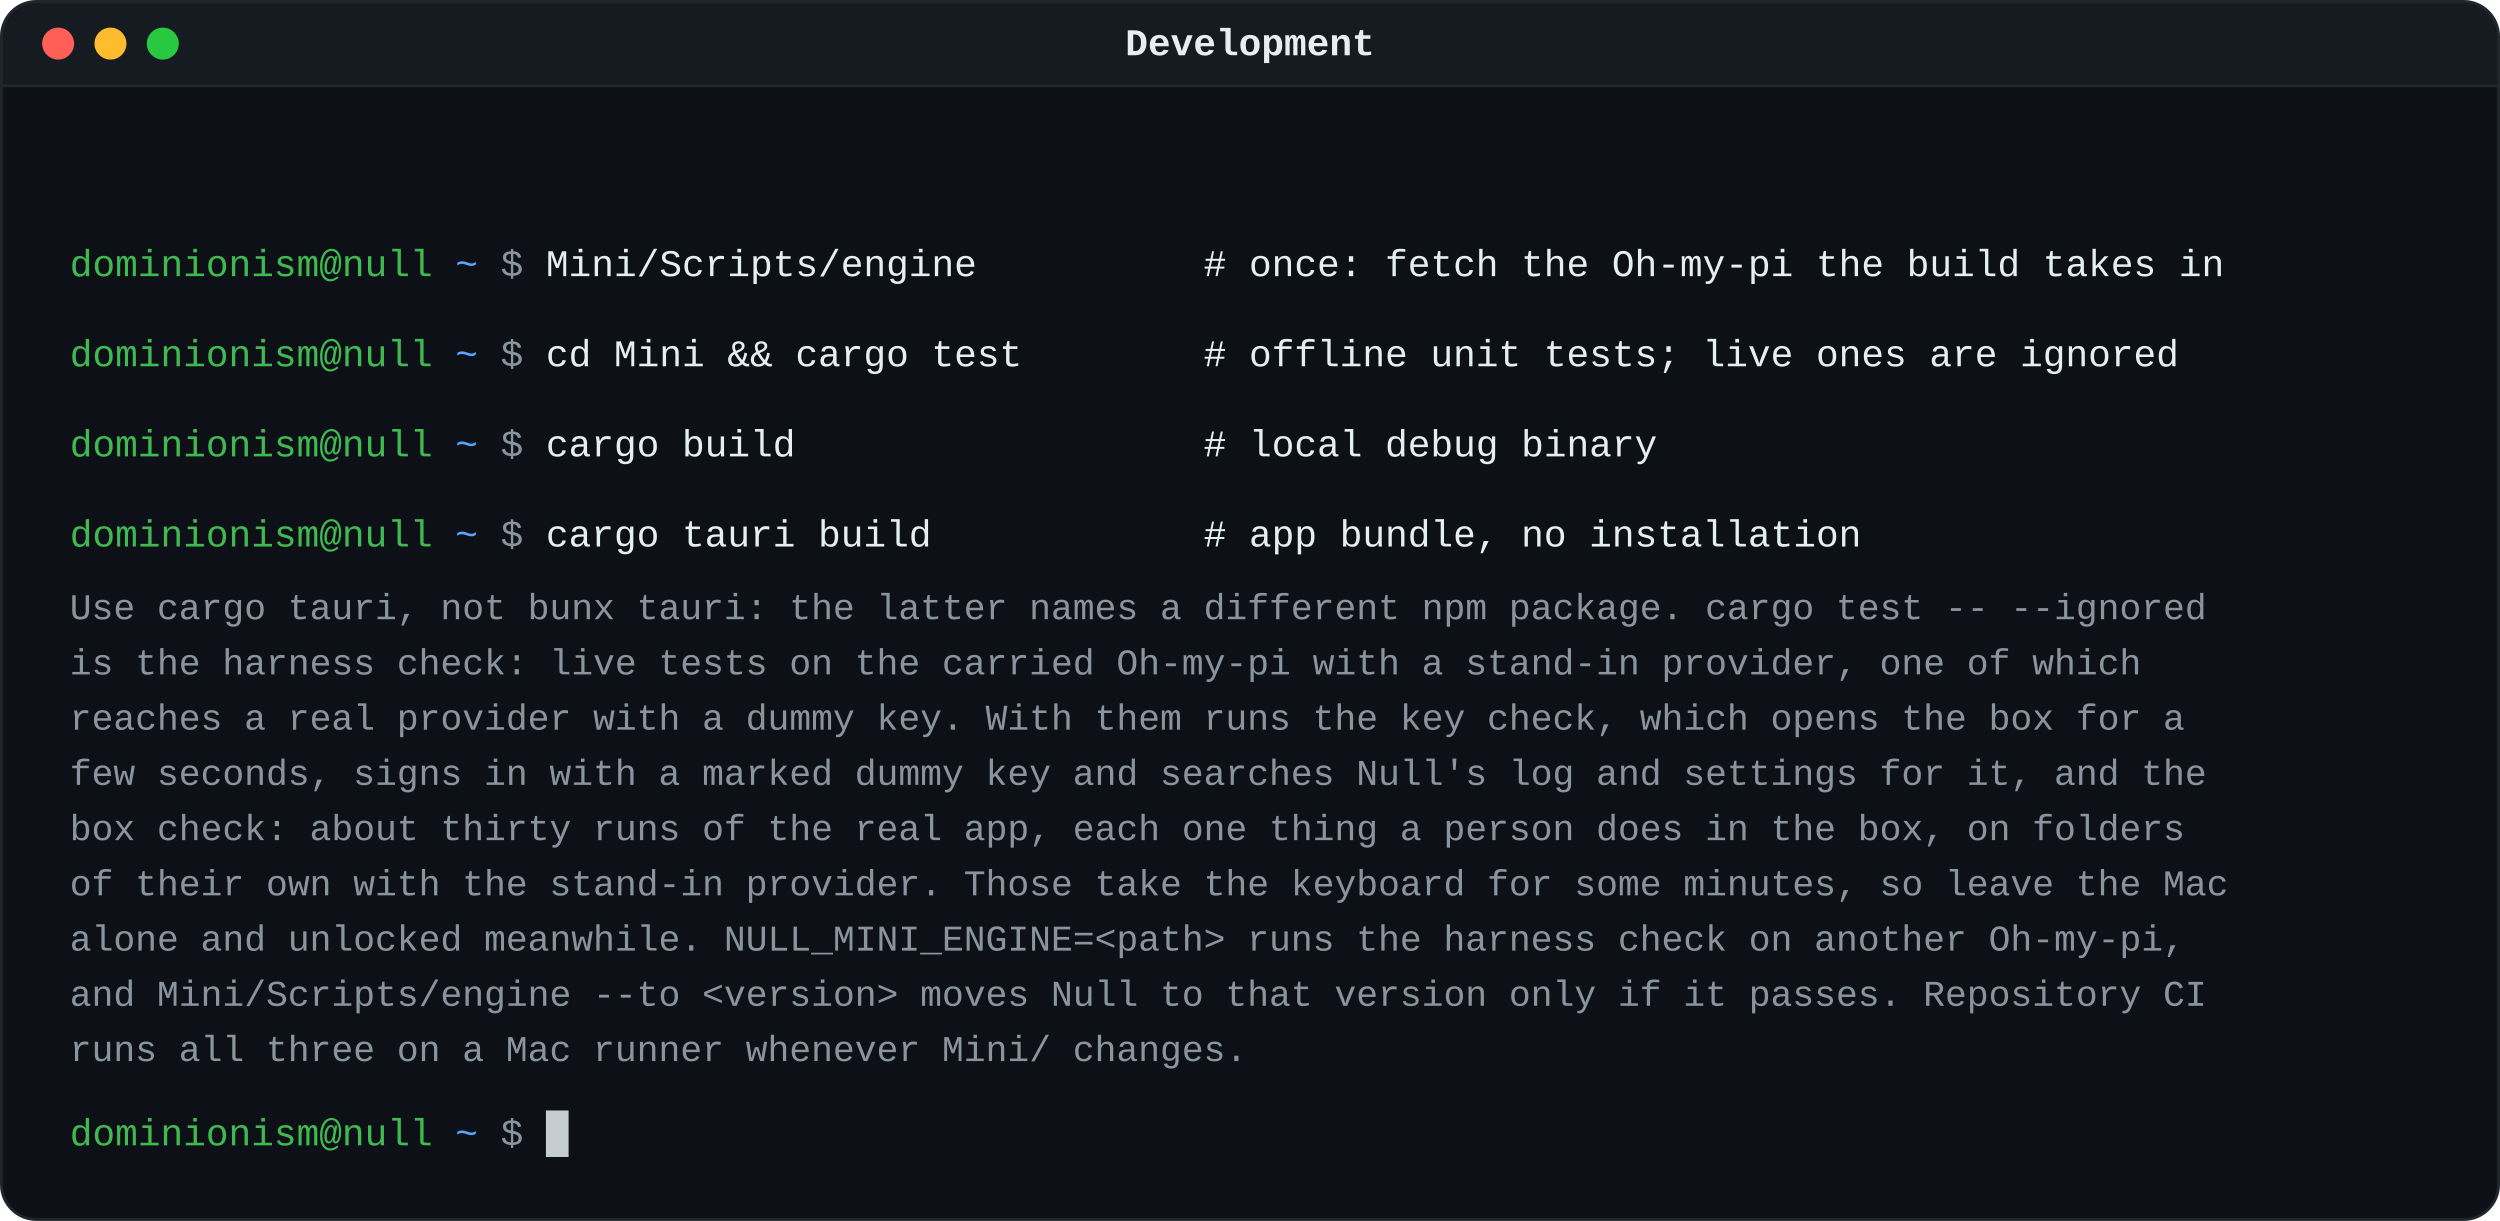
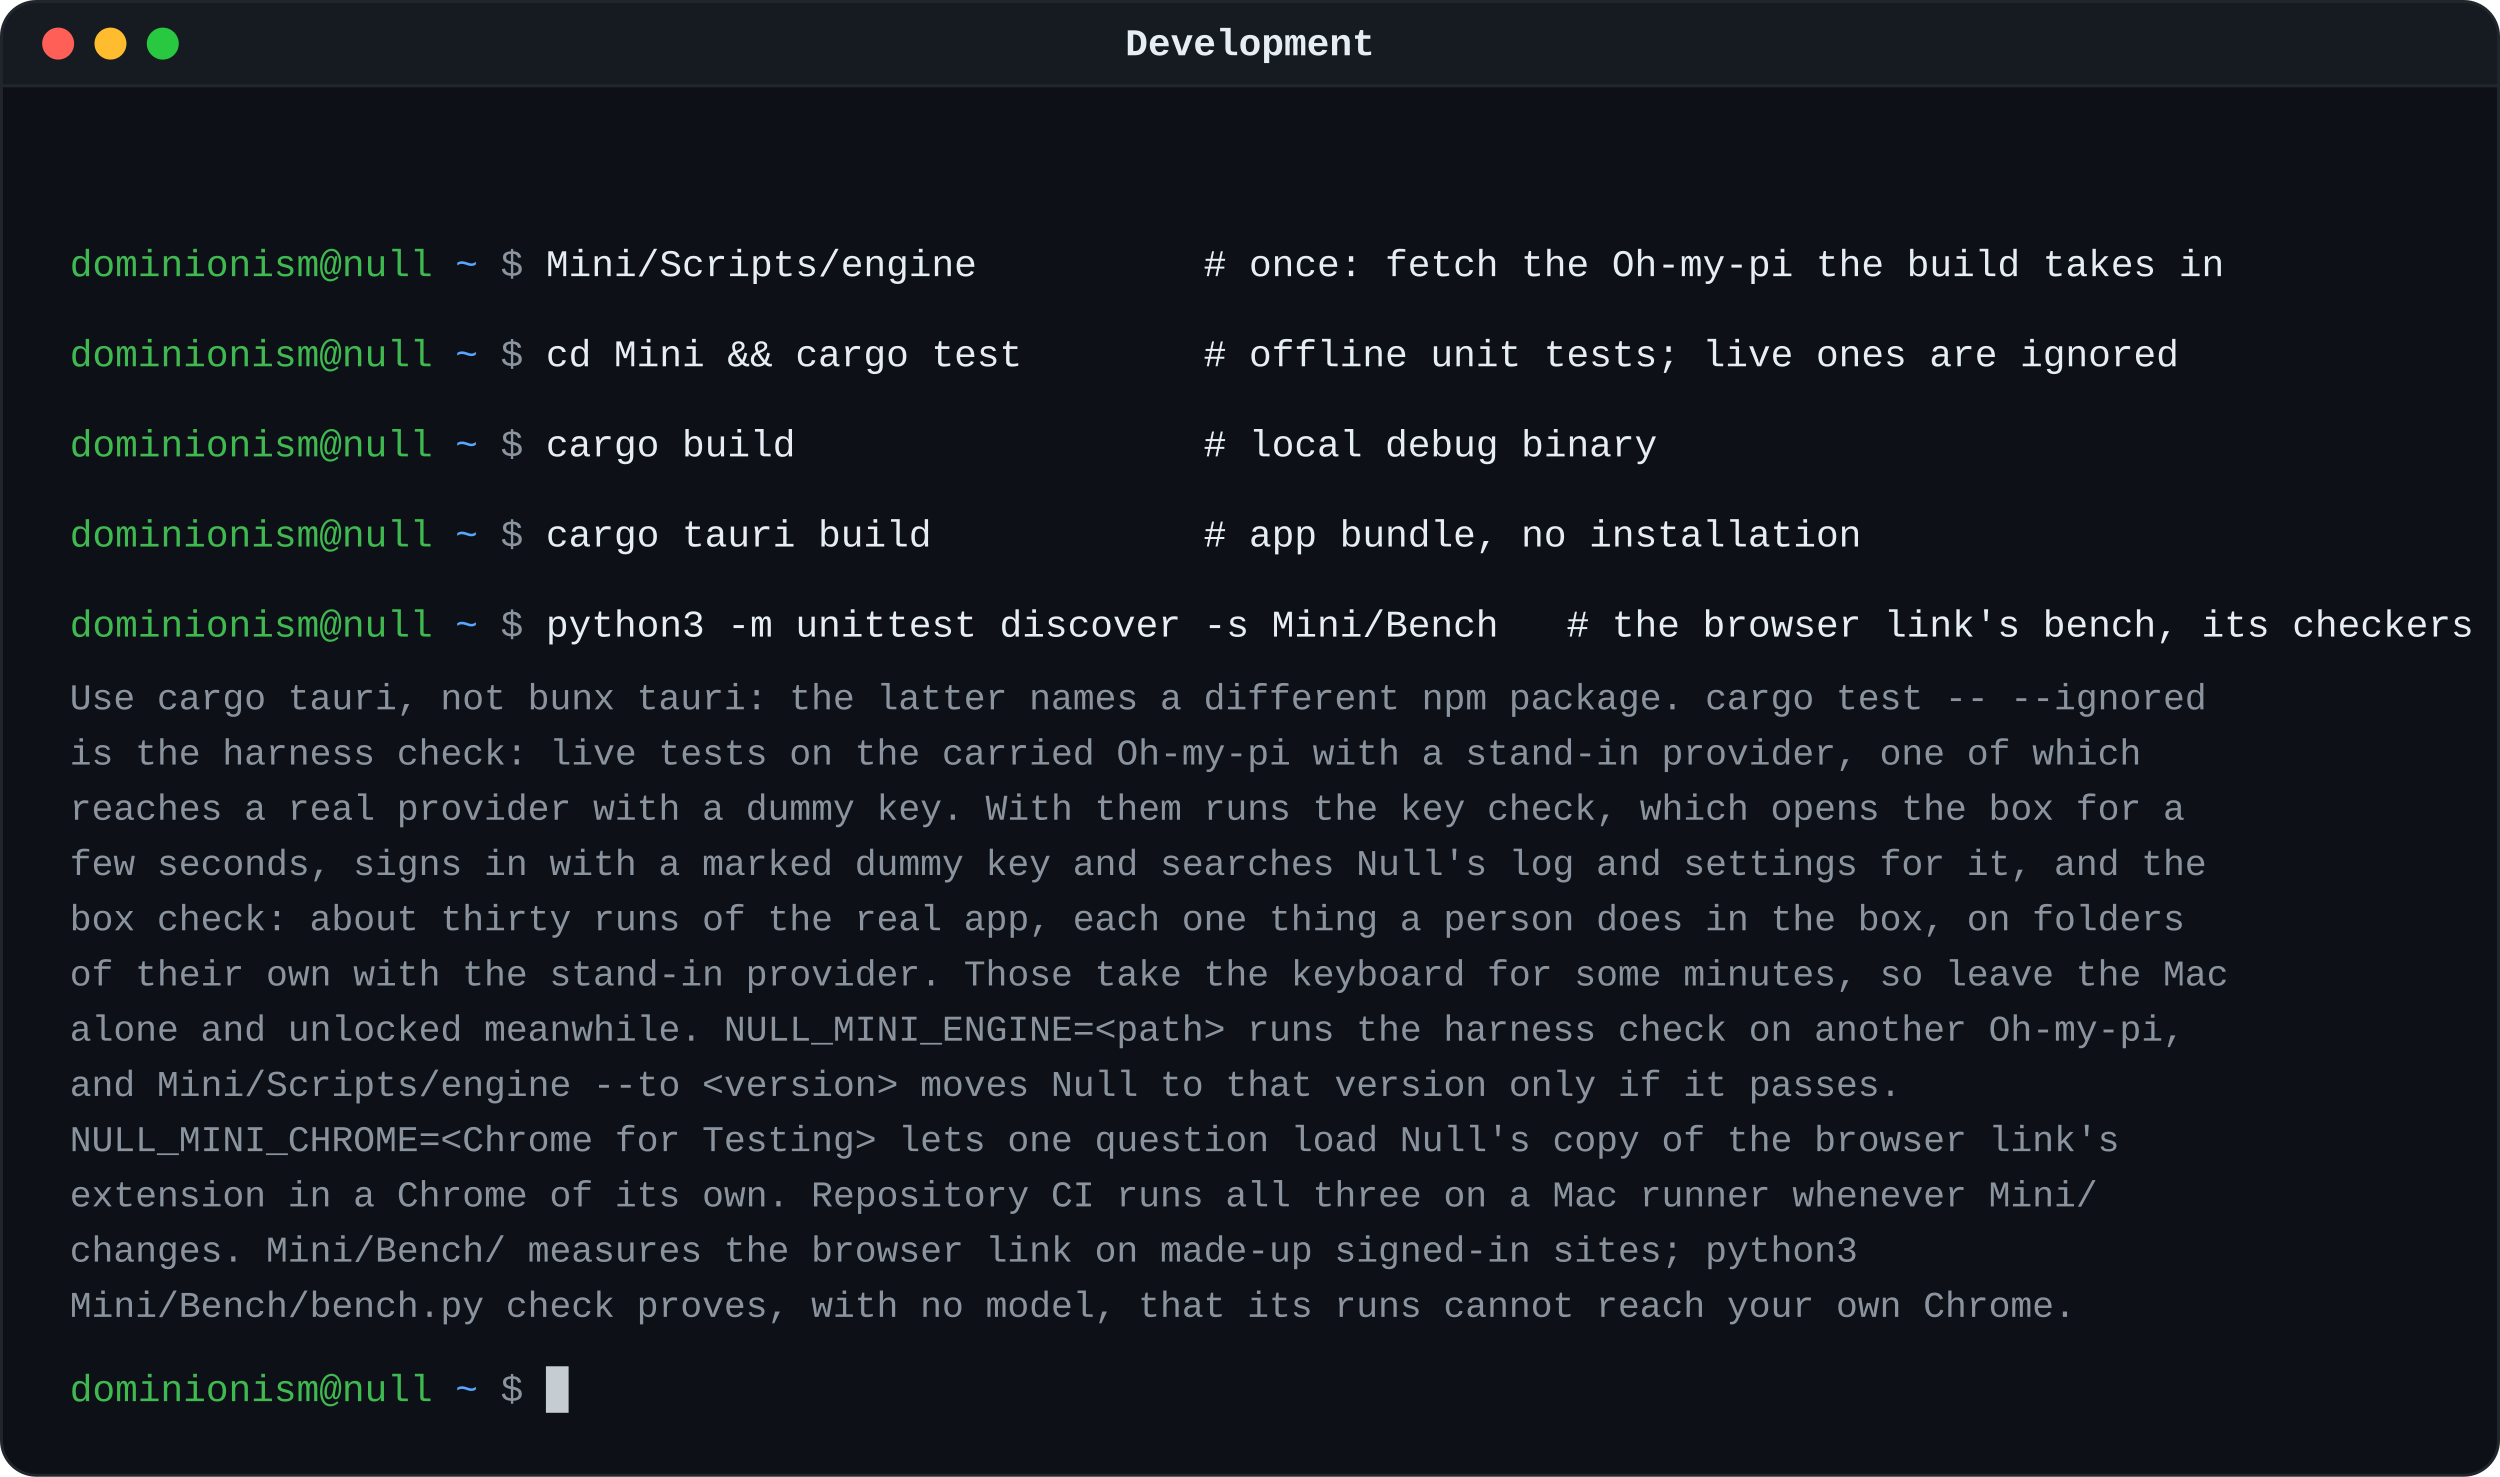
- <svg xmlns="http://www.w3.org/2000/svg" viewBox="0 0 860 420" width="860" height="420" fill="none" role="img" aria-label="Development. $ Mini/Scripts/engine          # once: fetch the Oh-my-pi the build takes in $ cd Mini &amp;&amp; cargo test        # offline unit tests; live ones are ignored $ cargo build                  # local debug binary $ cargo tauri build            # app bundle, no installation Use cargo tauri, not bunx tauri: the latter names a different npm package. cargo test -- --ignored is the harness check: live tests on the carried Oh-my-pi with a stand-in provider, one of which reaches a real provider with a dummy key. With them runs the key check, which opens the box for a few seconds, signs in with a marked dummy key and searches Null's log and settings for it, and the box check: about thirty runs of the real app, each one thing a person does in the box, on folders of their own with the stand-in provider. Those take the keyboard for some minutes, so leave the Mac alone and unlocked meanwhile. NULL_MINI_ENGINE=&lt;path&gt; runs the harness check on another Oh-my-pi, and Mini/Scripts/engine --to &lt;version&gt; moves Null to that version only if it passes. Repository CI runs all three on a Mac runner whenever Mini/ changes.">
+ <svg xmlns="http://www.w3.org/2000/svg" viewBox="0 0 860 508" width="860" height="508" fill="none" role="img" aria-label="Development. $ Mini/Scripts/engine          # once: fetch the Oh-my-pi the build takes in $ cd Mini &amp;&amp; cargo test        # offline unit tests; live ones are ignored $ cargo build                  # local debug binary $ cargo tauri build            # app bundle, no installation $ python3 -m unittest discover -s Mini/Bench   # the browser link's bench, its checkers Use cargo tauri, not bunx tauri: the latter names a different npm package. cargo test -- --ignored is the harness check: live tests on the carried Oh-my-pi with a stand-in provider, one of which reaches a real provider with a dummy key. With them runs the key check, which opens the box for a few seconds, signs in with a marked dummy key and searches Null's log and settings for it, and the box check: about thirty runs of the real app, each one thing a person does in the box, on folders of their own with the stand-in provider. Those take the keyboard for some minutes, so leave the Mac alone and unlocked meanwhile. NULL_MINI_ENGINE=&lt;path&gt; runs the harness check on another Oh-my-pi, and Mini/Scripts/engine --to &lt;version&gt; moves Null to that version only if it passes. NULL_MINI_CHROME=&lt;Chrome for Testing&gt; lets one question load Null's copy of the browser link's extension in a Chrome of its own. Repository CI runs all three on a Mac runner whenever Mini/ changes. Mini/Bench/ measures the browser link on made-up signed-in sites; python3 Mini/Bench/bench.py check proves, with no model, that its runs cannot reach your own Chrome.">
  <style>
    text { font-family: ui-monospace,SFMono-Regular,'SF Mono',Menlo,Consolas,'Liberation Mono',monospace; }
    .rise { animation: rise .35s ease-out both; }
    .fade { animation: fade .4s ease-out both; }
    .blink { animation: blink 1.1s steps(1) infinite; }
    @keyframes rise { from { opacity: 0; transform: translateY(4px); } }
    @keyframes fade { from { opacity: 0; } }
    @keyframes blink { 50% { opacity: 0; } }
    @keyframes hold { 0%, 99.9% { opacity: 1; } 100% { opacity: 0; } }
    @media (prefers-reduced-motion: reduce) { * { animation: none !important; } }
    .c0 { opacity: 0; transform: translateX(577.2px); animation: c0 4.070s steps(74, end) 0.350s both, hold 4.670s linear both; }
    @keyframes c0 { from { transform: translateX(0); } }
    .c1 { opacity: 0; transform: translateX(561.6px); animation: c1 3.960s steps(72, end) 5.170s both, hold 9.380s linear both; }
    @keyframes c1 { from { transform: translateX(0); } }
    .c2 { opacity: 0; transform: translateX(382.2px); animation: c2 2.695s steps(49, end) 9.880s both, hold 12.825s linear both; }
    @keyframes c2 { from { transform: translateX(0); } }
    .c3 { opacity: 0; transform: translateX(452.4px); animation: c3 3.190s steps(58, end) 13.325s both, hold 16.765s linear both; }
    @keyframes c3 { from { transform: translateX(0); } }
+     .c4 { opacity: 0; transform: translateX(663.0px); animation: c4 4.675s steps(85, end) 17.265s both, hold 22.190s linear both; }
+     @keyframes c4 { from { transform: translateX(0); } }
  </style>
  <clipPath id="win">
-     <rect x="0.5" y="0.5" width="859" height="419" rx="12" />
+     <rect x="0.5" y="0.5" width="859" height="507" rx="12" />
  </clipPath>
  <g clip-path="url(#win)">
-     <rect width="860" height="420" fill="#0D1117" />
+     <rect width="860" height="508" fill="#0D1117" />
    <rect width="860" height="30" fill="#161B22" />
    <path d="M0 29.5H860" stroke="#21262D" />
    <circle cx="20" cy="15.0" r="5.5" fill="#FF5F57" />
    <circle cx="38" cy="15.0" r="5.5" fill="#FEBC2E" />
    <circle cx="56" cy="15.0" r="5.5" fill="#28C840" />
    <text x="430.0" y="19.0" font-size="13" font-weight="600" fill="#E6EDF3" text-anchor="middle">Development</text>
    <text x="24.0" y="95" font-size="13" fill="#3FB950" textLength="124.8" lengthAdjust="spacing">dominionism@null</text>
    <text x="156.6" y="95" font-size="13" fill="#58A6FF">~</text>
    <text x="172.2" y="95" font-size="13" fill="#8B949E">$</text>
    <text x="187.8" y="95" font-size="13" fill="#E6EDF3" textLength="577.2" lengthAdjust="spacing" xml:space="preserve">Mini/Scripts/engine          # once: fetch the Oh-my-pi the build takes in</text>
    <clipPath id="c0-clip">
      <rect x="187.8" y="82" width="585.0" height="18" />
    </clipPath>
    <g clip-path="url(#c0-clip)">
      <g class="c0">
        <rect x="187.8" y="82" width="577.2" height="18" fill="#0D1117" />
        <rect x="187.8" y="83" width="7.8" height="16" fill="#E6EDF3" opacity=".85" />
      </g>
    </g>
    <text x="24.0" y="126" font-size="13" fill="#3FB950" textLength="124.8" lengthAdjust="spacing">dominionism@null</text>
    <text x="156.6" y="126" font-size="13" fill="#58A6FF">~</text>
    <text x="172.2" y="126" font-size="13" fill="#8B949E">$</text>
    <text x="187.8" y="126" font-size="13" fill="#E6EDF3" textLength="561.6" lengthAdjust="spacing" xml:space="preserve">cd Mini &amp;&amp; cargo test        # offline unit tests; live ones are ignored</text>
    <clipPath id="c1-clip">
      <rect x="187.8" y="113" width="569.4" height="18" />
    </clipPath>
    <g clip-path="url(#c1-clip)">
      <g class="c1">
        <rect x="187.8" y="113" width="561.6" height="18" fill="#0D1117" />
        <rect x="187.8" y="114" width="7.8" height="16" fill="#E6EDF3" opacity=".85" />
      </g>
    </g>
    <text x="24.0" y="157" font-size="13" fill="#3FB950" textLength="124.8" lengthAdjust="spacing">dominionism@null</text>
    <text x="156.6" y="157" font-size="13" fill="#58A6FF">~</text>
    <text x="172.2" y="157" font-size="13" fill="#8B949E">$</text>
    <text x="187.8" y="157" font-size="13" fill="#E6EDF3" textLength="382.2" lengthAdjust="spacing" xml:space="preserve">cargo build                  # local debug binary</text>
    <clipPath id="c2-clip">
      <rect x="187.8" y="144" width="390.0" height="18" />
    </clipPath>
    <g clip-path="url(#c2-clip)">
      <g class="c2">
        <rect x="187.8" y="144" width="382.2" height="18" fill="#0D1117" />
        <rect x="187.8" y="145" width="7.8" height="16" fill="#E6EDF3" opacity=".85" />
      </g>
    </g>
    <text x="24.0" y="188" font-size="13" fill="#3FB950" textLength="124.8" lengthAdjust="spacing">dominionism@null</text>
    <text x="156.6" y="188" font-size="13" fill="#58A6FF">~</text>
    <text x="172.2" y="188" font-size="13" fill="#8B949E">$</text>
    <text x="187.8" y="188" font-size="13" fill="#E6EDF3" textLength="452.4" lengthAdjust="spacing" xml:space="preserve">cargo tauri build            # app bundle, no installation</text>
    <clipPath id="c3-clip">
      <rect x="187.8" y="175" width="460.2" height="18" />
    </clipPath>
    <g clip-path="url(#c3-clip)">
      <g class="c3">
        <rect x="187.8" y="175" width="452.4" height="18" fill="#0D1117" />
        <rect x="187.8" y="176" width="7.8" height="16" fill="#E6EDF3" opacity=".85" />
      </g>
    </g>
-     <text x="24" y="213.0" font-size="12.5" fill="#8B949E">Use cargo tauri, not bunx tauri: the latter names a different npm package. cargo test -- --ignored</text>
-     <text x="24" y="232.0" font-size="12.5" fill="#8B949E">is the harness check: live tests on the carried Oh-my-pi with a stand-in provider, one of which</text>
-     <text x="24" y="251.0" font-size="12.5" fill="#8B949E">reaches a real provider with a dummy key. With them runs the key check, which opens the box for a</text>
-     <text x="24" y="270.0" font-size="12.5" fill="#8B949E">few seconds, signs in with a marked dummy key and searches Null's log and settings for it, and the</text>
-     <text x="24" y="289.0" font-size="12.5" fill="#8B949E">box check: about thirty runs of the real app, each one thing a person does in the box, on folders</text>
-     <text x="24" y="308.0" font-size="12.5" fill="#8B949E">of their own with the stand-in provider. Those take the keyboard for some minutes, so leave the Mac</text>
-     <text x="24" y="327.0" font-size="12.5" fill="#8B949E">alone and unlocked meanwhile. NULL_MINI_ENGINE=&lt;path&gt; runs the harness check on another Oh-my-pi,</text>
-     <text x="24" y="346.0" font-size="12.5" fill="#8B949E">and Mini/Scripts/engine --to &lt;version&gt; moves Null to that version only if it passes. Repository CI</text>
-     <text x="24" y="365.0" font-size="12.5" fill="#8B949E">runs all three on a Mac runner whenever Mini/ changes.</text>
-     <g class="fade" style="animation-delay:17.215s">
-       <text x="24.0" y="394" font-size="13" fill="#3FB950" textLength="124.8" lengthAdjust="spacing">dominionism@null</text>
-       <text x="156.6" y="394" font-size="13" fill="#58A6FF">~</text>
-       <text x="172.2" y="394" font-size="13" fill="#8B949E">$</text>
-       <rect class="blink" x="187.8" y="382" width="7.8" height="16" fill="#E6EDF3" opacity=".85" />
+     <text x="24.0" y="219" font-size="13" fill="#3FB950" textLength="124.8" lengthAdjust="spacing">dominionism@null</text>
+     <text x="156.6" y="219" font-size="13" fill="#58A6FF">~</text>
+     <text x="172.2" y="219" font-size="13" fill="#8B949E">$</text>
+     <text x="187.8" y="219" font-size="13" fill="#E6EDF3" textLength="663.0" lengthAdjust="spacing" xml:space="preserve">python3 -m unittest discover -s Mini/Bench   # the browser link's bench, its checkers</text>
+     <clipPath id="c4-clip">
+       <rect x="187.8" y="206" width="670.8" height="18" />
+     </clipPath>
+     <g clip-path="url(#c4-clip)">
+       <g class="c4">
+         <rect x="187.8" y="206" width="663.0" height="18" fill="#0D1117" />
+         <rect x="187.8" y="207" width="7.8" height="16" fill="#E6EDF3" opacity=".85" />
+       </g>
+     </g>
+     <text x="24" y="244.0" font-size="12.5" fill="#8B949E">Use cargo tauri, not bunx tauri: the latter names a different npm package. cargo test -- --ignored</text>
+     <text x="24" y="263.0" font-size="12.5" fill="#8B949E">is the harness check: live tests on the carried Oh-my-pi with a stand-in provider, one of which</text>
+     <text x="24" y="282.0" font-size="12.5" fill="#8B949E">reaches a real provider with a dummy key. With them runs the key check, which opens the box for a</text>
+     <text x="24" y="301.0" font-size="12.5" fill="#8B949E">few seconds, signs in with a marked dummy key and searches Null's log and settings for it, and the</text>
+     <text x="24" y="320.0" font-size="12.5" fill="#8B949E">box check: about thirty runs of the real app, each one thing a person does in the box, on folders</text>
+     <text x="24" y="339.0" font-size="12.5" fill="#8B949E">of their own with the stand-in provider. Those take the keyboard for some minutes, so leave the Mac</text>
+     <text x="24" y="358.0" font-size="12.5" fill="#8B949E">alone and unlocked meanwhile. NULL_MINI_ENGINE=&lt;path&gt; runs the harness check on another Oh-my-pi,</text>
+     <text x="24" y="377.0" font-size="12.5" fill="#8B949E">and Mini/Scripts/engine --to &lt;version&gt; moves Null to that version only if it passes.</text>
+     <text x="24" y="396.0" font-size="12.5" fill="#8B949E">NULL_MINI_CHROME=&lt;Chrome for Testing&gt; lets one question load Null's copy of the browser link's</text>
+     <text x="24" y="415.0" font-size="12.5" fill="#8B949E">extension in a Chrome of its own. Repository CI runs all three on a Mac runner whenever Mini/</text>
+     <text x="24" y="434.0" font-size="12.5" fill="#8B949E">changes. Mini/Bench/ measures the browser link on made-up signed-in sites; python3</text>
+     <text x="24" y="453.0" font-size="12.5" fill="#8B949E">Mini/Bench/bench.py check proves, with no model, that its runs cannot reach your own Chrome.</text>
+     <g class="fade" style="animation-delay:22.640s">
+       <text x="24.0" y="482" font-size="13" fill="#3FB950" textLength="124.8" lengthAdjust="spacing">dominionism@null</text>
+       <text x="156.6" y="482" font-size="13" fill="#58A6FF">~</text>
+       <text x="172.2" y="482" font-size="13" fill="#8B949E">$</text>
+       <rect class="blink" x="187.8" y="470" width="7.8" height="16" fill="#E6EDF3" opacity=".85" />
    </g>
  </g>
-   <rect x="0.5" y="0.5" width="859" height="419" rx="12" stroke="#21262D" />
+   <rect x="0.5" y="0.5" width="859" height="507" rx="12" stroke="#21262D" />
</svg>
